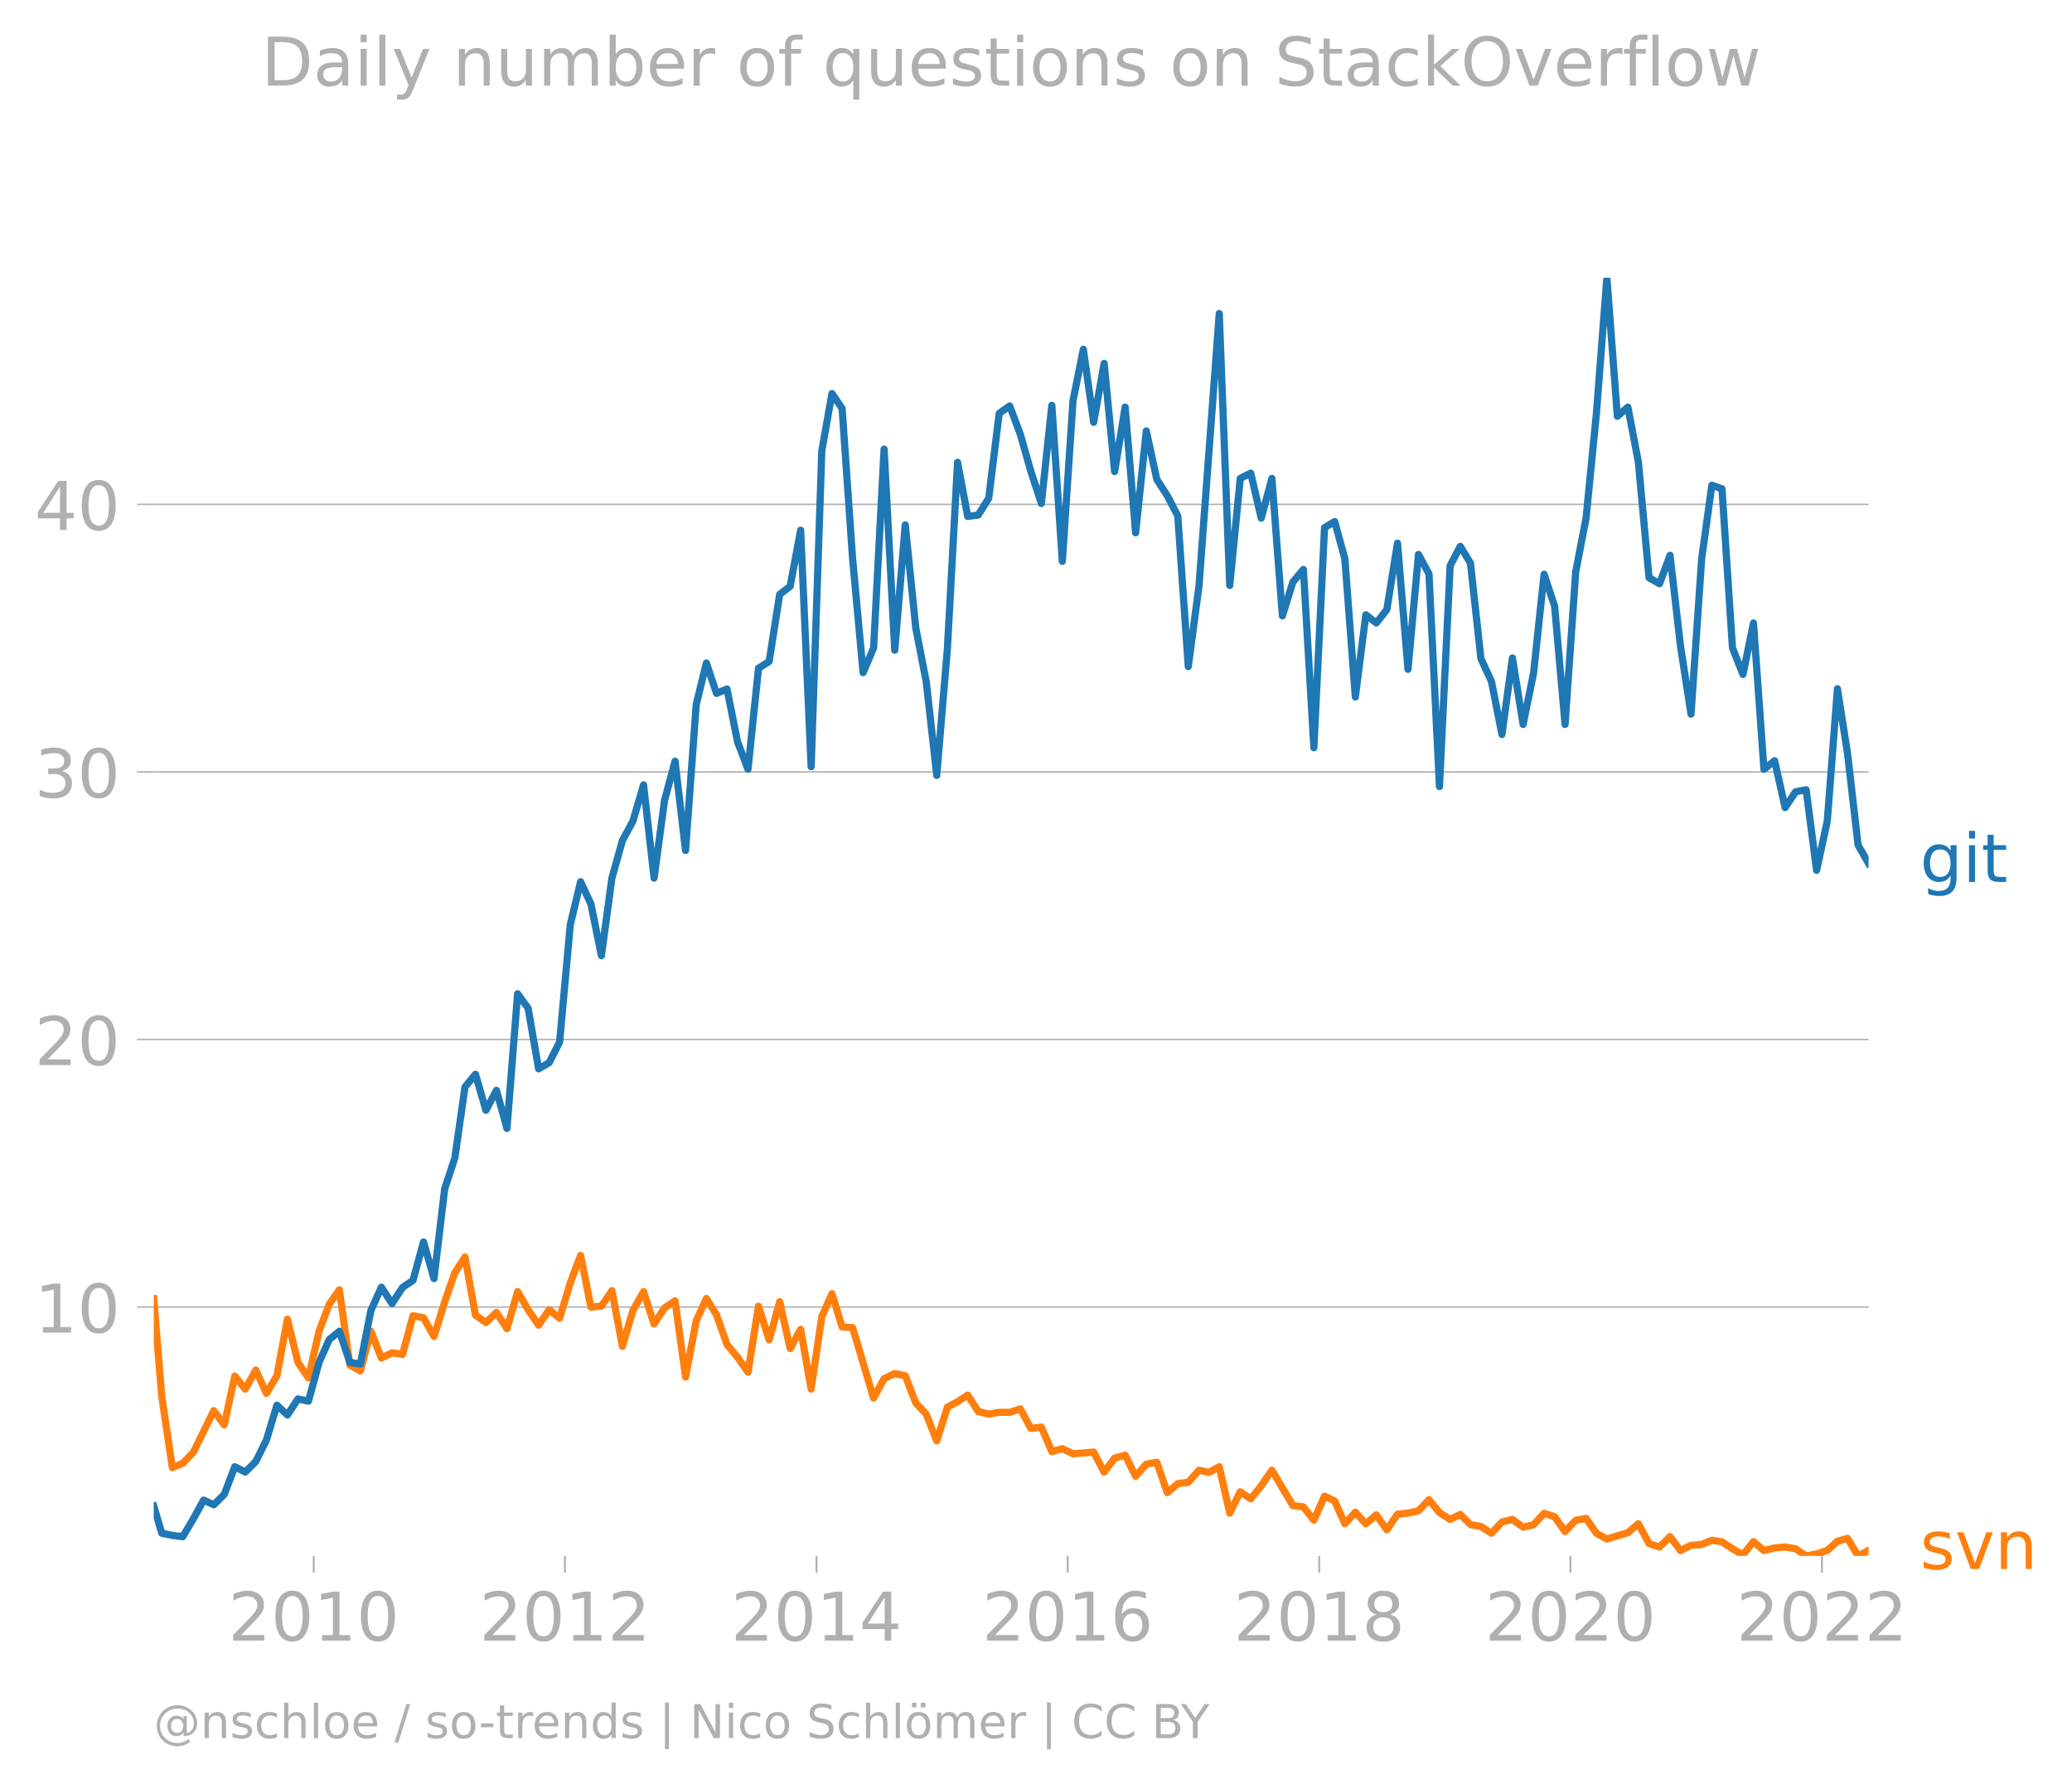
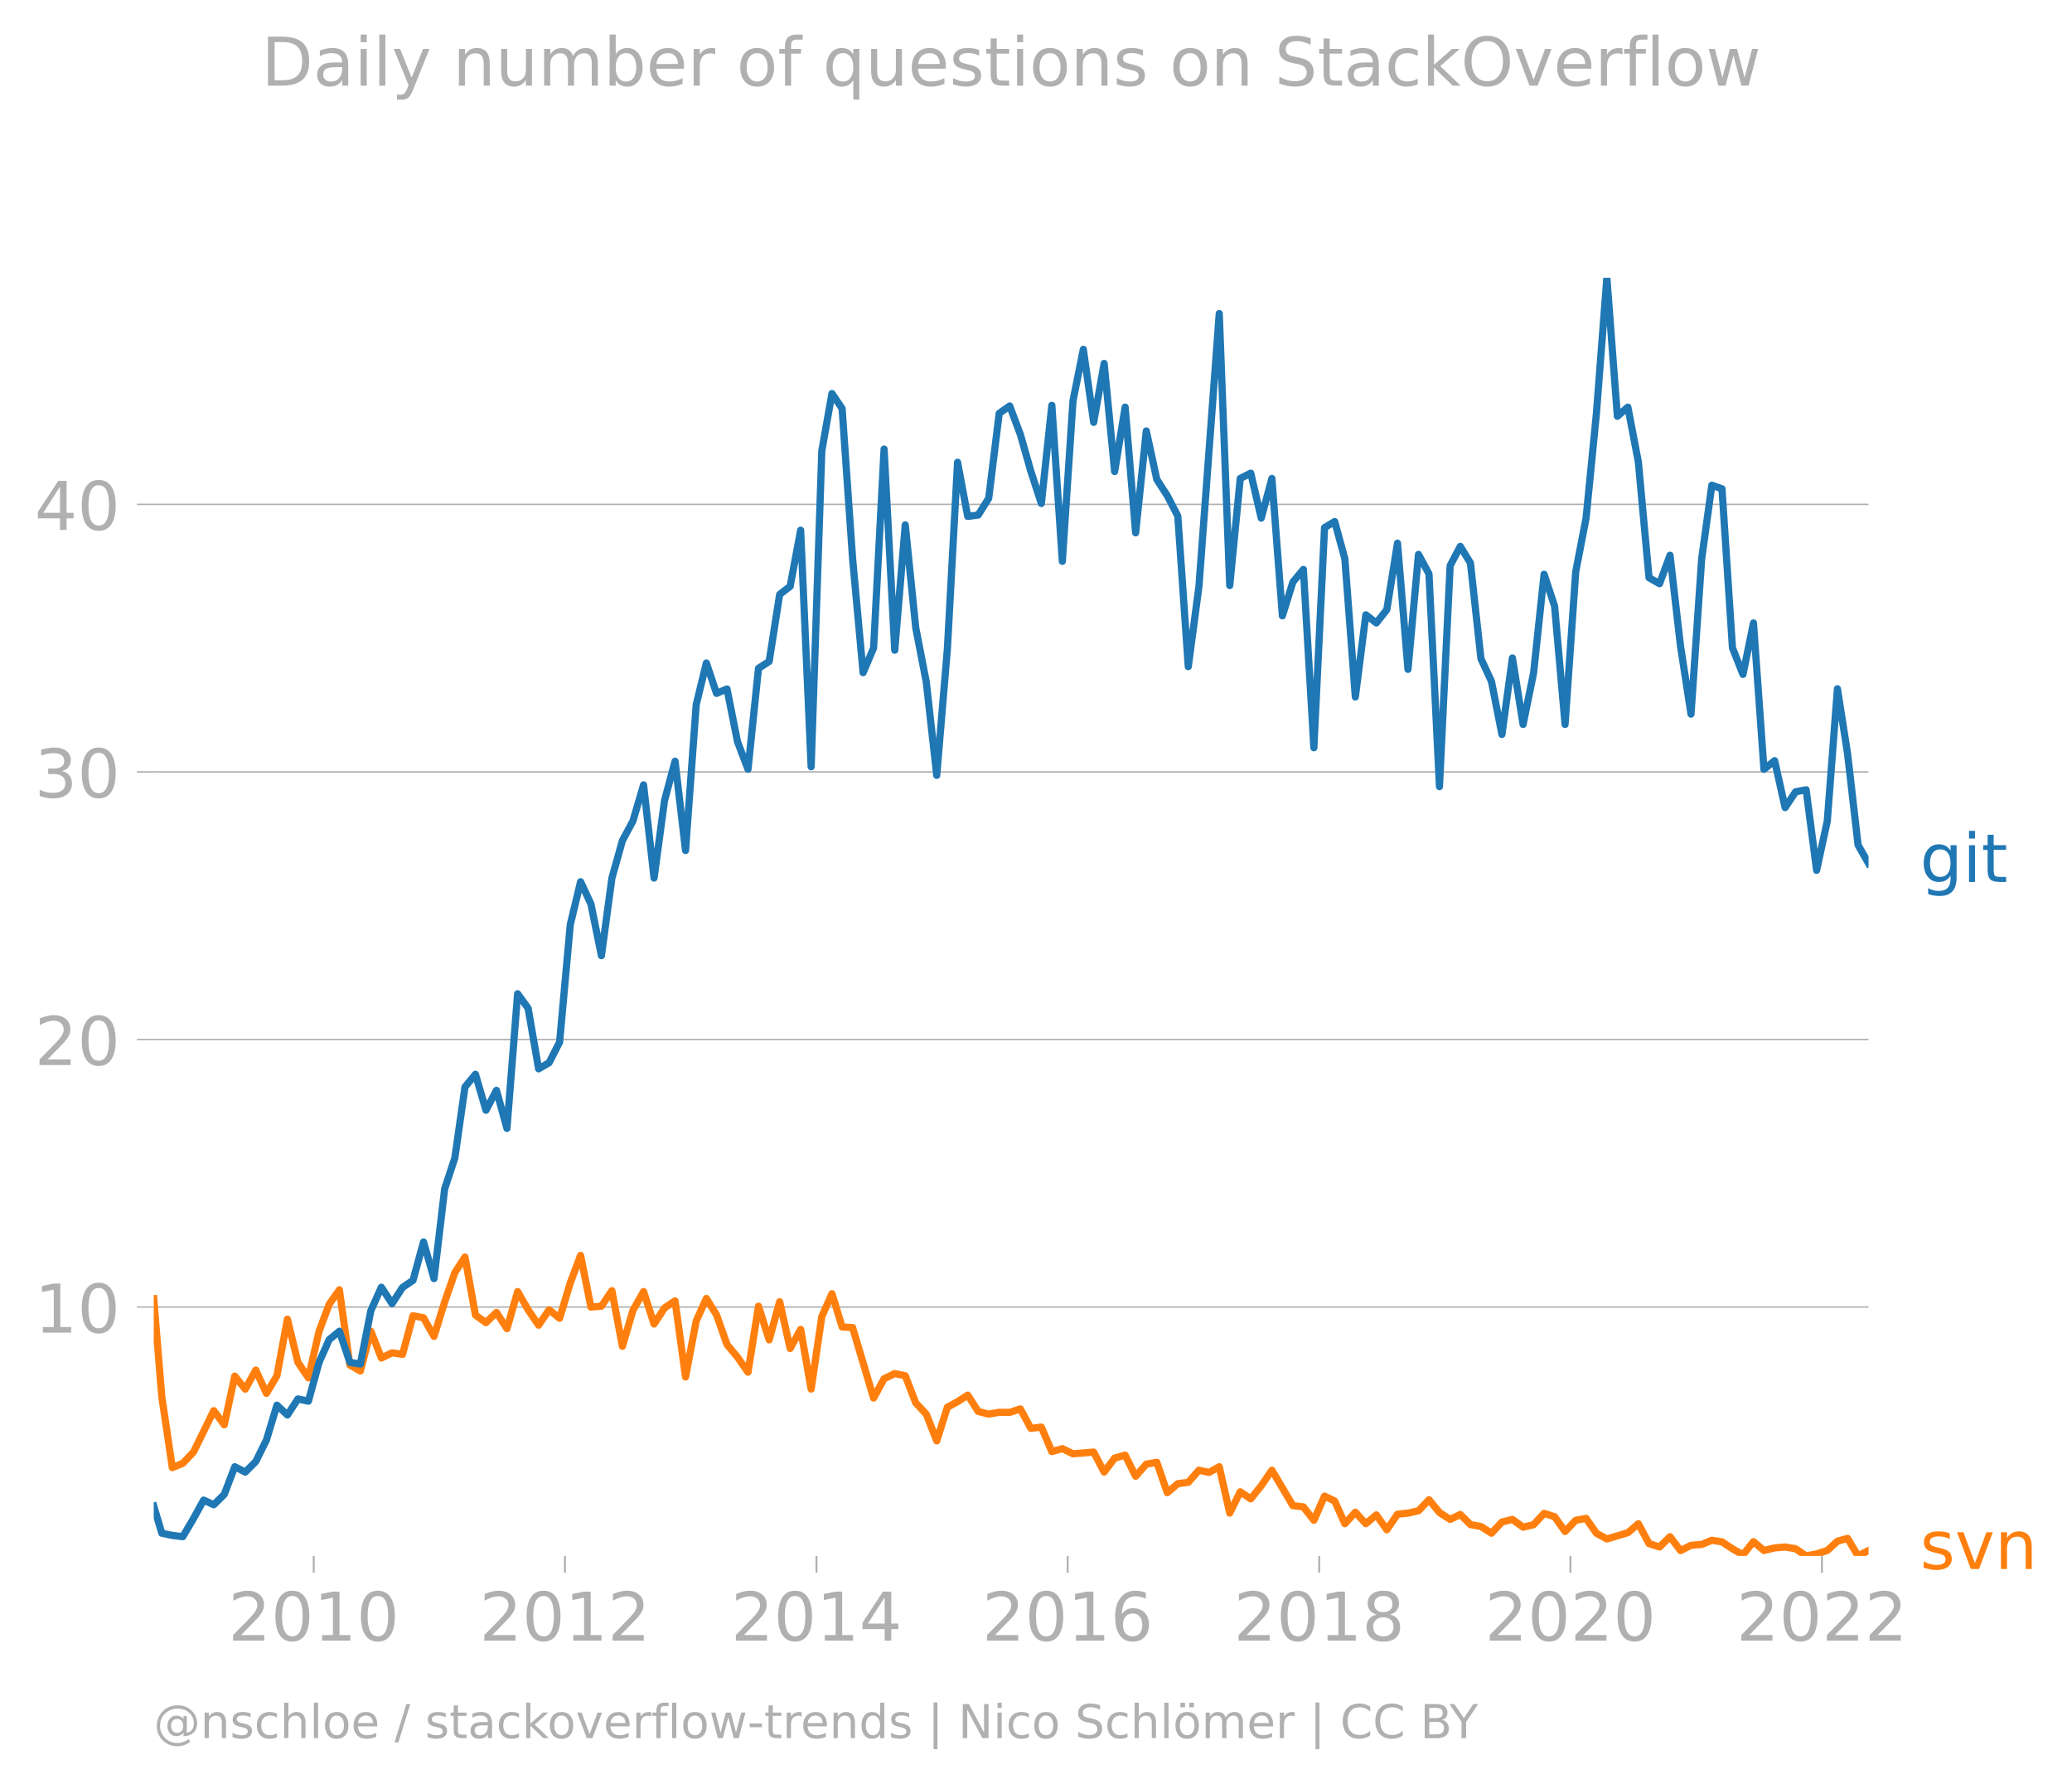
<svg xmlns="http://www.w3.org/2000/svg" xmlns:xlink="http://www.w3.org/1999/xlink" width="575.334" height="495.169" viewBox="0 0 431.5 371.377">
  <defs>
    <style>*{stroke-linejoin:round;stroke-linecap:butt}</style>
  </defs>
  <g id="figure_1">
    <path d="M0 371.377h431.5V0H0v371.377z" style="fill:none" id="patch_1" />
    <g id="axes_1">
      <path d="M32.015 323.95h357.12V57.838H32.015V323.95z" style="fill:none" id="patch_2" />
      <g id="matplotlib.axis_1">
        <g id="xtick_1">
          <g id="line2d_1">
            <defs>
-               <path id="m78816e5da1" d="M0 0v3.5" style="stroke:#b0b0b0;stroke-width:.4" />
-             </defs>
-             <use xlink:href="#m78816e5da1" x="65.337" y="323.95" style="fill:#b0b0b0;stroke:#b0b0b0;stroke-width:.4" />
+               <path id="m2848f52744" d="M0 0v3.5" style="stroke:#b0b0b0;stroke-width:.4" />
+             </defs>
+             <use xlink:href="#m2848f52744" x="65.337" y="323.95" style="fill:#b0b0b0;stroke:#b0b0b0;stroke-width:.4" />
          </g>
          <g style="fill:#b0b0b0" transform="matrix(.14 0 0 -.14 47.522 341.588)" id="text_1">
            <defs>
              <path id="DejaVuSans-32" d="M1228 531h2203V0H469v531q359 372 979 998 621 627 780 809 303 340 423 576 121 236 121 464 0 372-261 606-261 235-680 235-297 0-627-103-329-103-704-313v638q381 153 712 231 332 78 607 78 725 0 1156-363 431-362 431-968 0-288-108-546-107-257-392-607-78-91-497-524-418-433-1181-1211z" transform="scale(.01563)" />
              <path id="DejaVuSans-30" d="M2034 4250q-487 0-733-480-245-479-245-1442 0-959 245-1439 246-480 733-480 491 0 736 480 246 480 246 1439 0 963-246 1442-245 480-736 480zm0 500q785 0 1199-621 414-620 414-1801 0-1178-414-1799Q2819-91 2034-91q-784 0-1198 620-414 621-414 1799 0 1181 414 1801 414 621 1198 621z" transform="scale(.01563)" />
              <path id="DejaVuSans-31" d="M794 531h1031v3560L703 3866v575l1116 225h631V531h1031V0H794v531z" transform="scale(.01563)" />
            </defs>
            <use xlink:href="#DejaVuSans-32" />
            <use xlink:href="#DejaVuSans-30" x="63.623" />
            <use xlink:href="#DejaVuSans-31" x="127.246" />
            <use xlink:href="#DejaVuSans-30" x="190.869" />
          </g>
        </g>
        <g id="xtick_2">
-           <use xlink:href="#m78816e5da1" x="117.649" y="323.95" style="fill:#b0b0b0;stroke:#b0b0b0;stroke-width:.4" id="line2d_2" />
+           <use xlink:href="#m2848f52744" x="117.649" y="323.95" style="fill:#b0b0b0;stroke:#b0b0b0;stroke-width:.4" id="line2d_2" />
          <g style="fill:#b0b0b0" transform="matrix(.14 0 0 -.14 99.834 341.588)" id="text_2">
            <use xlink:href="#DejaVuSans-32" />
            <use xlink:href="#DejaVuSans-30" x="63.623" />
            <use xlink:href="#DejaVuSans-31" x="127.246" />
            <use xlink:href="#DejaVuSans-32" x="190.869" />
          </g>
        </g>
        <g id="xtick_3">
-           <use xlink:href="#m78816e5da1" x="170.033" y="323.95" style="fill:#b0b0b0;stroke:#b0b0b0;stroke-width:.4" id="line2d_3" />
+           <use xlink:href="#m2848f52744" x="170.033" y="323.95" style="fill:#b0b0b0;stroke:#b0b0b0;stroke-width:.4" id="line2d_3" />
          <g style="fill:#b0b0b0" transform="matrix(.14 0 0 -.14 152.218 341.588)" id="text_3">
            <defs>
              <path id="DejaVuSans-34" d="M2419 4116 825 1625h1594v2491zm-166 550h794V1625h666v-525h-666V0h-628v1100H313v609l1940 2957z" transform="scale(.01563)" />
            </defs>
            <use xlink:href="#DejaVuSans-32" />
            <use xlink:href="#DejaVuSans-30" x="63.623" />
            <use xlink:href="#DejaVuSans-31" x="127.246" />
            <use xlink:href="#DejaVuSans-34" x="190.869" />
          </g>
        </g>
        <g id="xtick_4">
-           <use xlink:href="#m78816e5da1" x="222.345" y="323.95" style="fill:#b0b0b0;stroke:#b0b0b0;stroke-width:.4" id="line2d_4" />
+           <use xlink:href="#m2848f52744" x="222.345" y="323.95" style="fill:#b0b0b0;stroke:#b0b0b0;stroke-width:.4" id="line2d_4" />
          <g style="fill:#b0b0b0" transform="matrix(.14 0 0 -.14 204.53 341.588)" id="text_4">
            <defs>
              <path id="DejaVuSans-36" d="M2113 2584q-425 0-674-291-248-290-248-796 0-503 248-796 249-292 674-292t673 292q248 293 248 796 0 506-248 796-248 291-673 291zm1253 1979v-575q-238 112-480 171-242 60-480 60-625 0-955-422-329-422-376-1275 184 272 462 417 279 145 613 145 703 0 1111-427 408-426 408-1160 0-719-425-1154Q2819-91 2113-91q-810 0-1238 620-428 621-428 1799 0 1106 525 1764t1409 658q238 0 480-47t505-140z" transform="scale(.01563)" />
            </defs>
            <use xlink:href="#DejaVuSans-32" />
            <use xlink:href="#DejaVuSans-30" x="63.623" />
            <use xlink:href="#DejaVuSans-31" x="127.246" />
            <use xlink:href="#DejaVuSans-36" x="190.869" />
          </g>
        </g>
        <g id="xtick_5">
-           <use xlink:href="#m78816e5da1" x="274.729" y="323.95" style="fill:#b0b0b0;stroke:#b0b0b0;stroke-width:.4" id="line2d_5" />
+           <use xlink:href="#m2848f52744" x="274.729" y="323.95" style="fill:#b0b0b0;stroke:#b0b0b0;stroke-width:.4" id="line2d_5" />
          <g style="fill:#b0b0b0" transform="matrix(.14 0 0 -.14 256.914 341.588)" id="text_5">
            <defs>
              <path id="DejaVuSans-38" d="M2034 2216q-450 0-708-241-257-241-257-662 0-422 257-663 258-241 708-241t709 242q260 243 260 662 0 421-258 662-257 241-711 241zm-631 268q-406 100-633 378-226 279-226 679 0 559 398 884 399 325 1092 325 697 0 1094-325t397-884q0-400-227-679-226-278-629-378 456-106 710-416 255-309 255-755 0-679-414-1042Q2806-91 2034-91q-771 0-1186 362-414 363-414 1042 0 446 256 755 257 310 713 416zm-231 997q0-362 226-565 227-203 636-203 407 0 636 203 230 203 230 565 0 363-230 566-229 203-636 203-409 0-636-203-226-203-226-566z" transform="scale(.01563)" />
            </defs>
            <use xlink:href="#DejaVuSans-32" />
            <use xlink:href="#DejaVuSans-30" x="63.623" />
            <use xlink:href="#DejaVuSans-31" x="127.246" />
            <use xlink:href="#DejaVuSans-38" x="190.869" />
          </g>
        </g>
        <g id="xtick_6">
-           <use xlink:href="#m78816e5da1" x="327.041" y="323.95" style="fill:#b0b0b0;stroke:#b0b0b0;stroke-width:.4" id="line2d_6" />
+           <use xlink:href="#m2848f52744" x="327.041" y="323.95" style="fill:#b0b0b0;stroke:#b0b0b0;stroke-width:.4" id="line2d_6" />
          <g style="fill:#b0b0b0" transform="matrix(.14 0 0 -.14 309.226 341.588)" id="text_6">
            <use xlink:href="#DejaVuSans-32" />
            <use xlink:href="#DejaVuSans-30" x="63.623" />
            <use xlink:href="#DejaVuSans-32" x="127.246" />
            <use xlink:href="#DejaVuSans-30" x="190.869" />
          </g>
        </g>
        <g id="xtick_7">
-           <use xlink:href="#m78816e5da1" x="379.425" y="323.95" style="fill:#b0b0b0;stroke:#b0b0b0;stroke-width:.4" id="line2d_7" />
+           <use xlink:href="#m2848f52744" x="379.425" y="323.95" style="fill:#b0b0b0;stroke:#b0b0b0;stroke-width:.4" id="line2d_7" />
          <g style="fill:#b0b0b0" transform="matrix(.14 0 0 -.14 361.61 341.588)" id="text_7">
            <use xlink:href="#DejaVuSans-32" />
            <use xlink:href="#DejaVuSans-30" x="63.623" />
            <use xlink:href="#DejaVuSans-32" x="127.246" />
            <use xlink:href="#DejaVuSans-32" x="190.869" />
          </g>
        </g>
      </g>
      <g id="matplotlib.axis_2">
        <g id="ytick_1">
-           <path d="M32.015 272.139h357.12" clip-path="url(#pf0b61d6780)" style="fill:none;stroke:#b0b0b0;stroke-width:.3;stroke-linecap:square" id="line2d_8" />
+           <path d="M32.015 272.139h357.12" clip-path="url(#pe08a2fdf69)" style="fill:none;stroke:#b0b0b0;stroke-width:.3;stroke-linecap:square" id="line2d_8" />
          <g id="line2d_9">
            <defs>
-               <path id="meabd4e5f36" d="M0 0h-3.5" style="stroke:#b0b0b0;stroke-width:.3" />
-             </defs>
-             <use xlink:href="#meabd4e5f36" x="32.015" y="272.139" style="fill:#b0b0b0;stroke:#b0b0b0;stroke-width:.3" />
+               <path id="m4ba62259a7" d="M0 0h-3.5" style="stroke:#b0b0b0;stroke-width:.3" />
+             </defs>
+             <use xlink:href="#m4ba62259a7" x="32.015" y="272.139" style="fill:#b0b0b0;stroke:#b0b0b0;stroke-width:.3" />
          </g>
          <g style="fill:#b0b0b0" transform="matrix(.14 0 0 -.14 7.2 277.458)" id="text_8">
            <use xlink:href="#DejaVuSans-31" />
            <use xlink:href="#DejaVuSans-30" x="63.623" />
          </g>
        </g>
        <g id="ytick_2">
-           <path d="M32.015 216.428h357.12" clip-path="url(#pf0b61d6780)" style="fill:none;stroke:#b0b0b0;stroke-width:.3;stroke-linecap:square" id="line2d_10" />
-           <use xlink:href="#meabd4e5f36" x="32.015" y="216.428" style="fill:#b0b0b0;stroke:#b0b0b0;stroke-width:.3" id="line2d_11" />
+           <path d="M32.015 216.428h357.12" clip-path="url(#pe08a2fdf69)" style="fill:none;stroke:#b0b0b0;stroke-width:.3;stroke-linecap:square" id="line2d_10" />
+           <use xlink:href="#m4ba62259a7" x="32.015" y="216.428" style="fill:#b0b0b0;stroke:#b0b0b0;stroke-width:.3" id="line2d_11" />
          <g style="fill:#b0b0b0" transform="matrix(.14 0 0 -.14 7.2 221.747)" id="text_9">
            <use xlink:href="#DejaVuSans-32" />
            <use xlink:href="#DejaVuSans-30" x="63.623" />
          </g>
        </g>
        <g id="ytick_3">
-           <path d="M32.015 160.717h357.12" clip-path="url(#pf0b61d6780)" style="fill:none;stroke:#b0b0b0;stroke-width:.3;stroke-linecap:square" id="line2d_12" />
-           <use xlink:href="#meabd4e5f36" x="32.015" y="160.717" style="fill:#b0b0b0;stroke:#b0b0b0;stroke-width:.3" id="line2d_13" />
+           <path d="M32.015 160.717h357.12" clip-path="url(#pe08a2fdf69)" style="fill:none;stroke:#b0b0b0;stroke-width:.3;stroke-linecap:square" id="line2d_12" />
+           <use xlink:href="#m4ba62259a7" x="32.015" y="160.717" style="fill:#b0b0b0;stroke:#b0b0b0;stroke-width:.3" id="line2d_13" />
          <g style="fill:#b0b0b0" transform="matrix(.14 0 0 -.14 7.2 166.036)" id="text_10">
            <defs>
              <path id="DejaVuSans-33" d="M2597 2516q453-97 707-404 255-306 255-756 0-690-475-1069Q2609-91 1734-91q-293 0-604 58T488 141v609q262-153 574-231 313-78 654-78 593 0 904 234t311 681q0 413-289 645-289 233-804 233h-544v519h569q465 0 712 186t247 536q0 359-255 551-254 193-729 193-260 0-557-57-297-56-653-174v562q360 100 674 150t592 50q719 0 1137-327 419-326 419-882 0-388-222-655t-631-370z" transform="scale(.01563)" />
            </defs>
            <use xlink:href="#DejaVuSans-33" />
            <use xlink:href="#DejaVuSans-30" x="63.623" />
          </g>
        </g>
        <g id="ytick_4">
-           <path d="M32.015 105.006h357.12" clip-path="url(#pf0b61d6780)" style="fill:none;stroke:#b0b0b0;stroke-width:.3;stroke-linecap:square" id="line2d_14" />
-           <use xlink:href="#meabd4e5f36" x="32.015" y="105.006" style="fill:#b0b0b0;stroke:#b0b0b0;stroke-width:.3" id="line2d_15" />
+           <path d="M32.015 105.006h357.12" clip-path="url(#pe08a2fdf69)" style="fill:none;stroke:#b0b0b0;stroke-width:.3;stroke-linecap:square" id="line2d_14" />
+           <use xlink:href="#m4ba62259a7" x="32.015" y="105.006" style="fill:#b0b0b0;stroke:#b0b0b0;stroke-width:.3" id="line2d_15" />
          <g style="fill:#b0b0b0" transform="matrix(.14 0 0 -.14 7.2 110.325)" id="text_11">
            <use xlink:href="#DejaVuSans-34" />
            <use xlink:href="#DejaVuSans-30" x="63.623" />
          </g>
        </g>
      </g>
-       <path d="m32.015 270.398 1.684 20.43 2.186 14.737 2.185-.898 2.222-2.337 4.228-8.626 2.185 2.948 2.186-10.136 2.186 2.707 2.185-3.965 2.222 4.852 2.185-3.672 2.186-11.783 2.186 8.997 2.185 3.223 2.222-9.704 2.114-5.63 2.114-2.996 2.185 15.664 2.186 1.228 2.186-8.284 2.185 5.589 2.222-1.078 2.186.317 2.185-8.045 2.186.431 2.185 3.882 2.222-7.189 2.114-6.084 2.114-3.26 2.186 12.094 2.185 1.564 2.186-2.121 2.185 3.379 2.222-7.728 2.186 3.792 2.185 3.217 2.186-3.217 2.186 1.779 2.221-7.368 2.15-5.726 2.15 10.758 2.185-.186 2.186-3.229 2.186 11.586 2.185-7.452 2.222-3.954 2.185 6.763 2.186-3.349 2.186-1.48 2.185 15.857 2.222-11.68 2.114-4.667 2.114 3.408 2.185 6.182 2.186 2.624 2.186 3.133 2.185-13.736 2.222 7.009 2.185-7.943 2.186 9.74 2.186-3.984 2.185 12.43 2.222-15.095 2.114-4.763 2.114 6.92 2.185.137 4.372 14.67 2.185-4.025 2.222-1.078 2.185.46 2.186 5.65 2.186 2.336 2.185 5.571 2.222-7.009 2.114-1.148 2.114-1.368 2.186 3.397 2.185.557 2.186-.371 2.185.012 2.222-.72 2.186 4.05 2.185-.275 2.186 5.104 2.185-.611 2.222 1.078 4.3-.36 2.185 4.164 2.186-2.906 2.186-.623 2.185 4.397 2.222-2.516 2.185-.395 2.186 6.326 2.186-1.87 2.185-.287 2.222-2.516 2.114.456 2.114-1.174 2.185 9.65 2.186-4.439 2.186 1.468 2.185-2.726 2.222-3.235 4.371 7.369 2.186.263 2.185 2.792 2.222-5.032 2.114 1.033 2.114 4.718 2.185-2.397 2.186 2.397 2.186-1.84 2.185 3.098 2.222-3.235 2.185-.234 2.186-.485 2.186-2.3 2.185 2.66 2.222 1.437 2.114-1.033 2.114 2.111 2.185.396 2.186 1.401 2.186-2.33 2.185-.545 2.222 1.617 2.186-.515 2.185-2.36 2.186.689 2.185 3.085 2.222-2.336 2.15-.397 2.15 3.092 2.185 1.198 4.371-1.3 2.186-1.874 2.222 4.133 2.185.713 2.186-2.15 2.186 2.893 2.185-1.097 2.222-.18 2.114-.872 2.114.334 2.185 1.443 2.186 1.252 2.186-2.737 2.185 1.839 2.222-.54 2.185-.185 2.186.365 2.186 1.492 2.185-.414 2.222-.718 2.114-1.932 2.114-.584 2.185 3.648 2.186-1.132h0" clip-path="url(#pf0b61d6780)" style="fill:none;stroke:#ff7f0e;stroke-width:1.5;stroke-linecap:square" id="line2d_16" />
-       <path d="m32.015 313.574 1.684 5.65 2.186.455 2.185.263 2.222-3.774 2.114-3.838 2.114.963 2.185-2.157 2.186-5.75 2.186 1.108 2.185-2.187 2.222-4.493 2.185-7.248 2.186 2.037 2.186-3.337 2.185.461 2.222-8.087 2.114-4.736 2.114-1.733 2.185 6.481 2.186.348 2.186-11.118 2.185-4.877 2.222 3.415 2.186-3.367 2.185-1.485 2.186-7.986 2.185 7.626 2.222-18.69 2.114-6.418 2.114-14.788 2.186-2.642 2.185 7.494 2.186-4.151 2.185 7.925 2.222-28.035 2.186 3.025 2.185 12.61 2.186-1.282 2.186-4.289 2.221-24.44 2.15-8.95 2.15 4.636 2.185 10.759 2.186-16.15 2.186-7.806 2.185-4.055 2.222-7.548 2.185 19.403 2.186-16.168 2.186-8.16 2.185 18.583 2.222-30.371 2.114-8.665 2.114 6.328 2.185-.916 2.186 10.98 2.186 5.733 2.185-21.008 2.222-1.438 2.185-13.952 2.186-1.683 2.186-11.687 2.185 49.247 2.222-65.775 2.114-11.938 2.114 3.132 2.185 31.276 2.186 23.716 2.186-5.146 2.185-41.4 2.222 41.874 2.185-26.1 2.186 21.427 2.186 11.256 2.185 19.475 2.222-26.418 2.114-38.766 2.114 11.27 2.186-.287 2.185-3.487 2.186-17.683 2.185-1.546 2.222 5.93 2.186 7.686 2.185 6.692 2.186-20.434 2.185 32.474 2.222-33.426 2.15-10.709 2.15 15.202 2.185-12.269 2.186 22.512 2.186-13.412 2.185 26.172 2.222-21.206 2.185 10.076 2.186 3.402 2.186 4.211 2.185 31.372 2.222-16.713 4.228-56.79 2.185 56.616 2.186-22.29 2.186-1.108 2.185 9.375 2.222-8.267 2.185 28.604 2.186-7.039 2.186-2.617 2.185 37.122 2.222-45.826 2.114-1.271 2.114 7.74 2.185 28.79 2.186-17.109 2.186 1.696 2.185-2.774 2.222-13.838 2.185 26.268 2.186-23.931 2.186 4.061 2.185 44.281 2.222-46.006 2.114-4.005 2.114 3.466 2.185 19.906 2.186 4.714 2.186 11.07 2.185-15.922 2.222 13.838 2.186-10.729 2.185-20.541 2.186 6.613 2.185 24.657 2.222-31.81 2.15-11.135 2.15-21.751 2.185-28.3 2.186 28.839 2.185-1.911 2.186 11.435 2.222 24.082 2.185 1.252 2.186-5.925 2.186 18.924 2.185 14.143 2.222-32.348 2.114-15.301 2.114.744 2.185 33.133 2.186 5.506 2.186-10.705 2.185 30.473 2.222-1.797 2.185 9.764 2.186-3.294 2.186-.42 2.185 16.773 2.222-10.243 2.114-27.554 2.114 13.536 2.185 19.002 2.186 3.822h0" clip-path="url(#pf0b61d6780)" style="fill:none;stroke:#1f77b4;stroke-width:1.5;stroke-linecap:square" id="line2d_17" />
+       <path d="m32.015 270.398 1.684 20.43 2.186 14.737 2.185-.898 2.222-2.337 4.228-8.626 2.185 2.948 2.186-10.136 2.186 2.707 2.185-3.965 2.222 4.852 2.185-3.672 2.186-11.783 2.186 8.997 2.185 3.223 2.222-9.704 2.114-5.63 2.114-2.996 2.185 15.664 2.186 1.228 2.186-8.284 2.185 5.589 2.222-1.078 2.186.317 2.185-8.045 2.186.431 2.185 3.882 2.222-7.189 2.114-6.084 2.114-3.26 2.186 12.094 2.185 1.564 2.186-2.121 2.185 3.379 2.222-7.728 2.186 3.792 2.185 3.217 2.186-3.217 2.186 1.779 2.221-7.368 2.15-5.726 2.15 10.758 2.185-.186 2.186-3.229 2.186 11.586 2.185-7.452 2.222-3.954 2.185 6.763 2.186-3.349 2.186-1.48 2.185 15.857 2.222-11.68 2.114-4.667 2.114 3.408 2.185 6.182 2.186 2.624 2.186 3.133 2.185-13.736 2.222 7.009 2.185-7.943 2.186 9.74 2.186-3.984 2.185 12.43 2.222-15.095 2.114-4.763 2.114 6.92 2.185.137 4.372 14.67 2.185-4.025 2.222-1.078 2.185.46 2.186 5.65 2.186 2.336 2.185 5.571 2.222-7.009 2.114-1.148 2.114-1.368 2.186 3.397 2.185.557 2.186-.371 2.185.012 2.222-.72 2.186 4.05 2.185-.275 2.186 5.104 2.185-.611 2.222 1.078 4.3-.36 2.185 4.164 2.186-2.906 2.186-.623 2.185 4.397 2.222-2.516 2.185-.395 2.186 6.326 2.186-1.87 2.185-.287 2.222-2.516 2.114.456 2.114-1.174 2.185 9.65 2.186-4.439 2.186 1.468 2.185-2.726 2.222-3.235 4.371 7.369 2.186.263 2.185 2.792 2.222-5.032 2.114 1.033 2.114 4.718 2.185-2.397 2.186 2.397 2.186-1.84 2.185 3.098 2.222-3.235 2.185-.234 2.186-.485 2.186-2.3 2.185 2.66 2.222 1.437 2.114-1.033 2.114 2.111 2.185.396 2.186 1.401 2.186-2.33 2.185-.545 2.222 1.617 2.186-.515 2.185-2.36 2.186.689 2.185 3.085 2.222-2.336 2.15-.397 2.15 3.092 2.185 1.198 4.371-1.3 2.186-1.874 2.222 4.133 2.185.713 2.186-2.15 2.186 2.893 2.185-1.097 2.222-.18 2.114-.872 2.114.334 2.185 1.443 2.186 1.252 2.186-2.737 2.185 1.839 2.222-.54 2.185-.185 2.186.365 2.186 1.492 2.185-.414 2.222-.718 2.114-1.932 2.114-.584 2.185 3.648 2.186-1.132h0" clip-path="url(#pe08a2fdf69)" style="fill:none;stroke:#ff7f0e;stroke-width:1.5;stroke-linecap:square" id="line2d_16" />
+       <path d="m32.015 313.574 1.684 5.65 2.186.455 2.185.263 2.222-3.774 2.114-3.838 2.114.963 2.185-2.157 2.186-5.75 2.186 1.108 2.185-2.187 2.222-4.493 2.185-7.248 2.186 2.037 2.186-3.337 2.185.461 2.222-8.087 2.114-4.736 2.114-1.733 2.185 6.481 2.186.348 2.186-11.118 2.185-4.877 2.222 3.415 2.186-3.367 2.185-1.485 2.186-7.986 2.185 7.626 2.222-18.69 2.114-6.418 2.114-14.788 2.186-2.642 2.185 7.494 2.186-4.151 2.185 7.925 2.222-28.035 2.186 3.025 2.185 12.61 2.186-1.282 2.186-4.289 2.221-24.44 2.15-8.95 2.15 4.636 2.185 10.759 2.186-16.15 2.186-7.806 2.185-4.055 2.222-7.548 2.185 19.403 2.186-16.168 2.186-8.16 2.185 18.583 2.222-30.371 2.114-8.665 2.114 6.328 2.185-.916 2.186 10.98 2.186 5.733 2.185-21.008 2.222-1.438 2.185-13.952 2.186-1.683 2.186-11.687 2.185 49.247 2.222-65.775 2.114-11.938 2.114 3.132 2.185 31.276 2.186 23.716 2.186-5.146 2.185-41.4 2.222 41.874 2.185-26.1 2.186 21.427 2.186 11.256 2.185 19.475 2.222-26.418 2.114-38.766 2.114 11.27 2.186-.287 2.185-3.487 2.186-17.683 2.185-1.546 2.222 5.93 2.186 7.686 2.185 6.692 2.186-20.434 2.185 32.474 2.222-33.426 2.15-10.709 2.15 15.202 2.185-12.269 2.186 22.512 2.186-13.412 2.185 26.172 2.222-21.206 2.185 10.076 2.186 3.402 2.186 4.211 2.185 31.372 2.222-16.713 4.228-56.79 2.185 56.616 2.186-22.29 2.186-1.108 2.185 9.375 2.222-8.267 2.185 28.604 2.186-7.039 2.186-2.617 2.185 37.122 2.222-45.826 2.114-1.271 2.114 7.74 2.185 28.79 2.186-17.109 2.186 1.696 2.185-2.774 2.222-13.838 2.185 26.268 2.186-23.931 2.186 4.061 2.185 44.281 2.222-46.006 2.114-4.005 2.114 3.466 2.185 19.906 2.186 4.714 2.186 11.07 2.185-15.922 2.222 13.838 2.186-10.729 2.185-20.541 2.186 6.613 2.185 24.657 2.222-31.81 2.15-11.135 2.15-21.751 2.185-28.3 2.186 28.839 2.185-1.911 2.186 11.435 2.222 24.082 2.185 1.252 2.186-5.925 2.186 18.924 2.185 14.143 2.222-32.348 2.114-15.301 2.114.744 2.185 33.133 2.186 5.506 2.186-10.705 2.185 30.473 2.222-1.797 2.185 9.764 2.186-3.294 2.186-.42 2.185 16.773 2.222-10.243 2.114-27.554 2.114 13.536 2.185 19.002 2.186 3.822h0" clip-path="url(#pe08a2fdf69)" style="fill:none;stroke:#1f77b4;stroke-width:1.5;stroke-linecap:square" id="line2d_17" />
      <g style="fill:#1f77b4" transform="matrix(.14 0 0 -.14 399.849 183.63)" id="text_12">
        <defs>
          <path id="DejaVuSans-67" d="M2906 1791q0 625-258 968-257 344-723 344-462 0-720-344-258-343-258-968 0-622 258-966t720-344q466 0 723 344 258 344 258 966zm575-1357q0-893-397-1329-396-436-1215-436-303 0-572 45t-522 139v559q253-137 500-202 247-66 503-66 566 0 847 295t281 892v285q-178-310-456-463T1784 0Q1141 0 747 490 353 981 353 1791q0 812 394 1302 394 491 1037 491 388 0 666-153t456-462v531h575V434z" transform="scale(.01563)" />
          <path id="DejaVuSans-69" d="M603 3500h575V0H603v3500zm0 1363h575v-729H603v729z" transform="scale(.01563)" />
          <path id="DejaVuSans-74" d="M1172 4494v-994h1184v-447H1172V1153q0-428 117-550t477-122h590V0h-590q-666 0-919 248-253 249-253 905v1900H172v447h422v994h578z" transform="scale(.01563)" />
        </defs>
        <use xlink:href="#DejaVuSans-67" />
        <use xlink:href="#DejaVuSans-69" x="63.477" />
        <use xlink:href="#DejaVuSans-74" x="91.26" />
      </g>
      <g style="fill:#ff7f0e" transform="matrix(.14 0 0 -.14 399.849 326.68)" id="text_13">
        <defs>
          <path id="DejaVuSans-73" d="M2834 3397v-544q-243 125-506 187-262 63-544 63-428 0-642-131t-214-394q0-200 153-314t616-217l197-44q612-131 870-370t258-667q0-488-386-773Q2250-91 1575-91q-281 0-586 55T347 128v594q319-166 628-249 309-82 613-82 406 0 624 139 219 139 219 392 0 234-158 359-157 125-692 241l-200 47q-534 112-772 345-237 233-237 639 0 494 350 762 350 269 994 269 318 0 599-47 282-46 519-140z" transform="scale(.01563)" />
          <path id="DejaVuSans-76" d="M191 3500h609L1894 563l1094 2937h609L2284 0h-781L191 3500z" transform="scale(.01563)" />
          <path id="DejaVuSans-6e" d="M3513 2113V0h-575v2094q0 497-194 743-194 247-581 247-466 0-735-297-269-296-269-809V0H581v3500h578v-544q207 316 486 472 280 156 646 156 603 0 912-373 310-373 310-1098z" transform="scale(.01563)" />
        </defs>
        <use xlink:href="#DejaVuSans-73" />
        <use xlink:href="#DejaVuSans-76" x="52.1" />
        <use xlink:href="#DejaVuSans-6e" x="111.279" />
      </g>
      <g style="fill:#b0b0b0" transform="matrix(.09716 0 0 -.09716 32.015 361.886)" id="text_14">
        <defs>
          <path id="DejaVuSans-40" d="M2381 1678q0-447 222-702 222-254 610-254 384 0 604 256 221 256 221 700 0 438-225 695-225 258-607 258-378 0-602-256-223-256-223-697zm1703-934q-187-241-429-355t-564-114q-538 0-874 389t-336 1014q0 625 337 1015 338 391 873 391 322 0 565-117 244-117 428-354v409h447V722q457 69 714 417 258 349 258 902 0 334-99 628-98 294-298 544-325 409-792 626t-1017 217q-384 0-738-102-353-101-653-301-490-319-767-836-276-517-276-1120 0-497 179-932 180-434 521-765 328-325 759-495 431-171 922-171 403 0 792 136t714 389l281-347q-390-303-851-464t-936-161q-578 0-1091 205-512 205-912 595Q841 78 631 592q-209 514-209 1105 0 569 212 1084 213 516 607 907 403 396 931 607t1119 211q662 0 1229-272 568-271 952-771 234-307 357-666 124-359 124-744 0-822-497-1297T4084 263v481z" transform="scale(.01563)" />
          <path id="DejaVuSans-63" d="M3122 3366v-538q-244 135-489 202t-495 67q-560 0-870-355-309-354-309-995t309-996q310-354 870-354 250 0 495 67t489 202V134Q2881 22 2623-34q-257-57-548-57-791 0-1257 497-465 497-465 1341 0 856 470 1346 471 491 1290 491 265 0 518-55 253-54 491-163z" transform="scale(.01563)" />
          <path id="DejaVuSans-68" d="M3513 2113V0h-575v2094q0 497-194 743-194 247-581 247-466 0-735-297-269-296-269-809V0H581v4863h578V2956q207 316 486 472 280 156 646 156 603 0 912-373 310-373 310-1098z" transform="scale(.01563)" />
          <path id="DejaVuSans-6c" d="M603 4863h575V0H603v4863z" transform="scale(.01563)" />
          <path id="DejaVuSans-6f" d="M1959 3097q-462 0-731-361t-269-989q0-628 267-989 268-361 733-361 460 0 728 362 269 363 269 988 0 622-269 986-268 364-728 364zm0 487q750 0 1178-488 429-487 429-1349 0-859-429-1349Q2709-91 1959-91q-753 0-1180 489-426 490-426 1349 0 862 426 1349 427 488 1180 488z" transform="scale(.01563)" />
          <path id="DejaVuSans-65" d="M3597 1894v-281H953q38-594 358-905t892-311q331 0 642 81t618 244V178Q3153 47 2828-22t-659-69q-838 0-1327 487-489 488-489 1320 0 859 464 1363 464 505 1252 505 706 0 1117-455 411-454 411-1235zm-575 169q-6 471-264 752-258 282-683 282-481 0-770-272t-333-766l2050 4z" transform="scale(.01563)" />
          <path id="DejaVuSans-2f" d="M1625 4666h531L531-594H0l1625 5260z" transform="scale(.01563)" />
+           <path id="DejaVuSans-61" d="M2194 1759q-697 0-966-159t-269-544q0-306 202-486 202-179 548-179 479 0 768 339t289 901v128h-572zm1147 238V0h-575v531q-197-318-491-470T1556-91q-537 0-855 302-317 302-317 808 0 590 395 890 396 300 1180 300h807v57q0 397-261 614t-733 217q-300 0-585-72-284-72-546-216v532q315 122 612 182 297 61 578 61 760 0 1135-394 375-393 375-1193z" transform="scale(.01563)" />
+           <path id="DejaVuSans-6b" d="M581 4863h578V1991l1716 1509h734L1753 1863 3688 0h-750L1159 1709V0H581v4863z" transform="scale(.01563)" />
+           <path id="DejaVuSans-72" d="M2631 2963q-97 56-211 82-114 27-251 27-488 0-749-317t-261-911V0H581v3500h578v-544q182 319 472 473 291 155 707 155 59 0 131-8 72-7 159-23l3-590z" transform="scale(.01563)" />
+           <path id="DejaVuSans-66" d="M2375 4863v-479h-550q-309 0-430-125-120-125-120-450v-309h947v-447h-947V0H697v3053H147v447h550v244q0 584 272 851 272 268 862 268h544z" transform="scale(.01563)" />
+           <path id="DejaVuSans-77" d="M269 3500h575l719-2731 715 2731h678l719-2731 716 2731h575L4050 0h-678l-753 2869L1863 0h-679L269 3500z" transform="scale(.01563)" />
          <path id="DejaVuSans-2d" d="M313 2009h1684v-512H313v512z" transform="scale(.01563)" />
-           <path id="DejaVuSans-72" d="M2631 2963q-97 56-211 82-114 27-251 27-488 0-749-317t-261-911V0H581v3500h578v-544q182 319 472 473 291 155 707 155 59 0 131-8 72-7 159-23l3-590z" transform="scale(.01563)" />
          <path id="DejaVuSans-64" d="M2906 2969v1894h575V0h-575v525q-181-312-458-464-276-152-664-152-634 0-1033 506-398 507-398 1332t398 1331q399 506 1033 506 388 0 664-152 277-151 458-463zM947 1747q0-634 261-995t717-361q456 0 718 361 263 361 263 995t-263 995q-262 361-718 361t-717-361q-261-361-261-995z" transform="scale(.01563)" />
          <path id="DejaVuSans-7c" d="M1344 4891v-6400H813v6400h531z" transform="scale(.01563)" />
          <path id="DejaVuSans-4e" d="M628 4666h850L3547 763v3903h612V0h-850L1241 3903V0H628v4666z" transform="scale(.01563)" />
          <path id="DejaVuSans-53" d="M3425 4513v-616q-359 172-678 256-319 85-616 85-515 0-795-200t-280-569q0-310 186-468 186-157 705-254l381-78q706-135 1042-474t336-907q0-679-455-1029Q2797-91 1919-91q-331 0-705 75-373 75-773 222v650q384-215 753-325 369-109 725-109 540 0 834 212 294 213 294 607 0 343-211 537t-692 291l-385 75q-706 140-1022 440-315 300-315 835 0 619 436 975t1201 356q329 0 669-60 341-59 697-177z" transform="scale(.01563)" />
          <path id="DejaVuSans-f6" d="M1959 3097q-462 0-731-361t-269-989q0-628 267-989 268-361 733-361 460 0 728 362 269 363 269 988 0 622-269 986-268 364-728 364zm0 487q750 0 1178-488 429-487 429-1349 0-859-429-1349Q2709-91 1959-91q-753 0-1180 489-426 490-426 1349 0 862 426 1349 427 488 1180 488zm295 1266h634v-631h-634v631zm-1222 0h634v-631h-634v631z" transform="scale(.01563)" />
          <path id="DejaVuSans-6d" d="M3328 2828q216 388 516 572t706 184q547 0 844-383 297-382 297-1088V0h-578v2094q0 503-179 746-178 244-543 244-447 0-707-297-259-296-259-809V0h-578v2094q0 506-178 748t-550 242q-441 0-701-298-259-298-259-808V0H581v3500h578v-544q197 322 472 475t653 153q382 0 649-194 267-193 395-562z" transform="scale(.01563)" />
          <path id="DejaVuSans-43" d="M4122 4306v-665q-319 297-680 443-361 147-767 147-800 0-1225-489t-425-1414q0-922 425-1411t1225-489q406 0 767 147t680 444V359q-331-225-702-338-370-112-782-112-1060 0-1670 648-609 649-609 1771 0 1125 609 1773 610 649 1670 649 418 0 788-111 371-111 696-333z" transform="scale(.01563)" />
          <path id="DejaVuSans-42" d="M1259 2228V519h1013q509 0 754 211 246 211 246 645 0 438-246 645-245 208-754 208H1259zm0 1919V2741h935q462 0 688 173 227 174 227 530 0 353-227 528-226 175-688 175h-935zm-631 519h1613q722 0 1112-300 391-300 391-853 0-429-200-682t-588-315q466-100 724-418 258-317 258-792 0-625-425-966Q3088 0 2303 0H628v4666z" transform="scale(.01563)" />
          <path id="DejaVuSans-59" d="M-13 4666h679l1293-1919 1285 1919h678L2272 2222V0h-634v2222L-13 4666z" transform="scale(.01563)" />
        </defs>
        <use xlink:href="#DejaVuSans-40" />
        <use xlink:href="#DejaVuSans-6e" x="100" />
        <use xlink:href="#DejaVuSans-73" x="163.379" />
        <use xlink:href="#DejaVuSans-63" x="215.479" />
        <use xlink:href="#DejaVuSans-68" x="270.459" />
        <use xlink:href="#DejaVuSans-6c" x="333.838" />
        <use xlink:href="#DejaVuSans-6f" x="361.621" />
        <use xlink:href="#DejaVuSans-65" x="422.803" />
        <use xlink:href="#DejaVuSans-20" x="484.326" />
        <use xlink:href="#DejaVuSans-2f" x="516.113" />
        <use xlink:href="#DejaVuSans-20" x="549.805" />
        <use xlink:href="#DejaVuSans-73" x="581.592" />
-         <use xlink:href="#DejaVuSans-6f" x="633.691" />
-         <use xlink:href="#DejaVuSans-2d" x="696.748" />
-         <use xlink:href="#DejaVuSans-74" x="732.832" />
-         <use xlink:href="#DejaVuSans-72" x="772.041" />
-         <use xlink:href="#DejaVuSans-65" x="810.904" />
-         <use xlink:href="#DejaVuSans-6e" x="872.428" />
-         <use xlink:href="#DejaVuSans-64" x="935.807" />
-         <use xlink:href="#DejaVuSans-73" x="999.283" />
-         <use xlink:href="#DejaVuSans-20" x="1051.383" />
-         <use xlink:href="#DejaVuSans-7c" x="1083.17" />
-         <use xlink:href="#DejaVuSans-20" x="1116.861" />
-         <use xlink:href="#DejaVuSans-4e" x="1148.648" />
-         <use xlink:href="#DejaVuSans-69" x="1223.453" />
-         <use xlink:href="#DejaVuSans-63" x="1251.236" />
-         <use xlink:href="#DejaVuSans-6f" x="1306.217" />
-         <use xlink:href="#DejaVuSans-20" x="1367.398" />
-         <use xlink:href="#DejaVuSans-53" x="1399.186" />
-         <use xlink:href="#DejaVuSans-63" x="1462.662" />
-         <use xlink:href="#DejaVuSans-68" x="1517.643" />
-         <use xlink:href="#DejaVuSans-6c" x="1581.021" />
-         <use xlink:href="#DejaVuSans-f6" x="1608.805" />
-         <use xlink:href="#DejaVuSans-6d" x="1669.986" />
-         <use xlink:href="#DejaVuSans-65" x="1767.398" />
-         <use xlink:href="#DejaVuSans-72" x="1828.922" />
-         <use xlink:href="#DejaVuSans-20" x="1870.035" />
-         <use xlink:href="#DejaVuSans-7c" x="1901.822" />
-         <use xlink:href="#DejaVuSans-20" x="1935.514" />
-         <use xlink:href="#DejaVuSans-43" x="1967.301" />
-         <use xlink:href="#DejaVuSans-43" x="2037.125" />
-         <use xlink:href="#DejaVuSans-20" x="2106.949" />
-         <use xlink:href="#DejaVuSans-42" x="2138.736" />
-         <use xlink:href="#DejaVuSans-59" x="2201.84" />
+         <use xlink:href="#DejaVuSans-74" x="633.691" />
+         <use xlink:href="#DejaVuSans-61" x="672.9" />
+         <use xlink:href="#DejaVuSans-63" x="734.18" />
+         <use xlink:href="#DejaVuSans-6b" x="789.16" />
+         <use xlink:href="#DejaVuSans-6f" x="843.445" />
+         <use xlink:href="#DejaVuSans-76" x="904.627" />
+         <use xlink:href="#DejaVuSans-65" x="963.807" />
+         <use xlink:href="#DejaVuSans-72" x="1025.33" />
+         <use xlink:href="#DejaVuSans-66" x="1066.443" />
+         <use xlink:href="#DejaVuSans-6c" x="1101.648" />
+         <use xlink:href="#DejaVuSans-6f" x="1129.432" />
+         <use xlink:href="#DejaVuSans-77" x="1190.613" />
+         <use xlink:href="#DejaVuSans-2d" x="1272.4" />
+         <use xlink:href="#DejaVuSans-74" x="1308.484" />
+         <use xlink:href="#DejaVuSans-72" x="1347.693" />
+         <use xlink:href="#DejaVuSans-65" x="1386.557" />
+         <use xlink:href="#DejaVuSans-6e" x="1448.08" />
+         <use xlink:href="#DejaVuSans-64" x="1511.459" />
+         <use xlink:href="#DejaVuSans-73" x="1574.936" />
+         <use xlink:href="#DejaVuSans-20" x="1627.035" />
+         <use xlink:href="#DejaVuSans-7c" x="1658.822" />
+         <use xlink:href="#DejaVuSans-20" x="1692.514" />
+         <use xlink:href="#DejaVuSans-4e" x="1724.301" />
+         <use xlink:href="#DejaVuSans-69" x="1799.105" />
+         <use xlink:href="#DejaVuSans-63" x="1826.889" />
+         <use xlink:href="#DejaVuSans-6f" x="1881.869" />
+         <use xlink:href="#DejaVuSans-20" x="1943.051" />
+         <use xlink:href="#DejaVuSans-53" x="1974.838" />
+         <use xlink:href="#DejaVuSans-63" x="2038.314" />
+         <use xlink:href="#DejaVuSans-68" x="2093.295" />
+         <use xlink:href="#DejaVuSans-6c" x="2156.674" />
+         <use xlink:href="#DejaVuSans-f6" x="2184.457" />
+         <use xlink:href="#DejaVuSans-6d" x="2245.639" />
+         <use xlink:href="#DejaVuSans-65" x="2343.051" />
+         <use xlink:href="#DejaVuSans-72" x="2404.574" />
+         <use xlink:href="#DejaVuSans-20" x="2445.688" />
+         <use xlink:href="#DejaVuSans-7c" x="2477.475" />
+         <use xlink:href="#DejaVuSans-20" x="2511.166" />
+         <use xlink:href="#DejaVuSans-43" x="2542.953" />
+         <use xlink:href="#DejaVuSans-43" x="2612.777" />
+         <use xlink:href="#DejaVuSans-20" x="2682.602" />
+         <use xlink:href="#DejaVuSans-42" x="2714.389" />
+         <use xlink:href="#DejaVuSans-59" x="2777.492" />
      </g>
      <g style="fill:#b0b0b0" transform="matrix(.14 0 0 -.14 54.43 17.838)" id="text_15">
        <defs>
          <path id="DejaVuSans-44" d="M1259 4147V519h763q966 0 1414 437 448 438 448 1382 0 937-448 1373t-1414 436h-763zm-631 519h1297q1356 0 1990-564 635-564 635-1764 0-1207-638-1773Q3275 0 1925 0H628v4666z" transform="scale(.01563)" />
-           <path id="DejaVuSans-61" d="M2194 1759q-697 0-966-159t-269-544q0-306 202-486 202-179 548-179 479 0 768 339t289 901v128h-572zm1147 238V0h-575v531q-197-318-491-470T1556-91q-537 0-855 302-317 302-317 808 0 590 395 890 396 300 1180 300h807v57q0 397-261 614t-733 217q-300 0-585-72-284-72-546-216v532q315 122 612 182 297 61 578 61 760 0 1135-394 375-393 375-1193z" transform="scale(.01563)" />
          <path id="DejaVuSans-79" d="M2059-325q-243-625-475-815-231-191-618-191H506v481h338q237 0 368 113 132 112 291 531l103 262L191 3500h609L1894 763l1094 2737h609L2059-325z" transform="scale(.01563)" />
          <path id="DejaVuSans-75" d="M544 1381v2119h575V1403q0-497 193-746 194-248 582-248 465 0 735 297 271 297 271 810v1984h575V0h-575v538q-209-319-486-474-276-155-642-155-603 0-916 375-312 375-312 1097zm1447 2203z" transform="scale(.01563)" />
          <path id="DejaVuSans-62" d="M3116 1747q0 634-261 995t-717 361q-457 0-718-361t-261-995q0-634 261-995t718-361q456 0 717 361t261 995zM1159 2969q182 312 458 463 277 152 661 152 638 0 1036-506 399-506 399-1331T3314 415Q2916-91 2278-91q-384 0-661 152-276 152-458 464V0H581v4863h578V2969z" transform="scale(.01563)" />
-           <path id="DejaVuSans-66" d="M2375 4863v-479h-550q-309 0-430-125-120-125-120-450v-309h947v-447h-947V0H697v3053H147v447h550v244q0 584 272 851 272 268 862 268h544z" transform="scale(.01563)" />
          <path id="DejaVuSans-71" d="M947 1747q0-634 261-995t717-361q456 0 718 361 263 361 263 995t-263 995q-262 361-718 361t-717-361q-261-361-261-995zM2906 525q-181-312-458-464-276-152-664-152-634 0-1033 506-398 507-398 1332t398 1331q399 506 1033 506 388 0 664-152 277-151 458-463v531h575v-4831h-575V525z" transform="scale(.01563)" />
-           <path id="DejaVuSans-6b" d="M581 4863h578V1991l1716 1509h734L1753 1863 3688 0h-750L1159 1709V0H581v4863z" transform="scale(.01563)" />
          <path id="DejaVuSans-4f" d="M2522 4238q-688 0-1093-513-404-512-404-1397 0-881 404-1394 405-512 1093-512 687 0 1089 512 402 513 402 1394 0 885-402 1397-402 513-1089 513zm0 512q981 0 1568-658 588-658 588-1764 0-1103-588-1761Q3503-91 2522-91q-984 0-1574 656-589 657-589 1763t589 1764q590 658 1574 658z" transform="scale(.01563)" />
-           <path id="DejaVuSans-77" d="M269 3500h575l719-2731 715 2731h678l719-2731 716 2731h575L4050 0h-678l-753 2869L1863 0h-679L269 3500z" transform="scale(.01563)" />
        </defs>
        <use xlink:href="#DejaVuSans-44" />
        <use xlink:href="#DejaVuSans-61" x="77.002" />
        <use xlink:href="#DejaVuSans-69" x="138.281" />
        <use xlink:href="#DejaVuSans-6c" x="166.064" />
        <use xlink:href="#DejaVuSans-79" x="193.848" />
        <use xlink:href="#DejaVuSans-20" x="253.027" />
        <use xlink:href="#DejaVuSans-6e" x="284.814" />
        <use xlink:href="#DejaVuSans-75" x="348.193" />
        <use xlink:href="#DejaVuSans-6d" x="411.572" />
        <use xlink:href="#DejaVuSans-62" x="508.984" />
        <use xlink:href="#DejaVuSans-65" x="572.461" />
        <use xlink:href="#DejaVuSans-72" x="633.984" />
        <use xlink:href="#DejaVuSans-20" x="675.098" />
        <use xlink:href="#DejaVuSans-6f" x="706.885" />
        <use xlink:href="#DejaVuSans-66" x="768.066" />
        <use xlink:href="#DejaVuSans-20" x="803.271" />
        <use xlink:href="#DejaVuSans-71" x="835.059" />
        <use xlink:href="#DejaVuSans-75" x="898.535" />
        <use xlink:href="#DejaVuSans-65" x="961.914" />
        <use xlink:href="#DejaVuSans-73" x="1023.438" />
        <use xlink:href="#DejaVuSans-74" x="1075.537" />
        <use xlink:href="#DejaVuSans-69" x="1114.746" />
        <use xlink:href="#DejaVuSans-6f" x="1142.529" />
        <use xlink:href="#DejaVuSans-6e" x="1203.711" />
        <use xlink:href="#DejaVuSans-73" x="1267.09" />
        <use xlink:href="#DejaVuSans-20" x="1319.189" />
        <use xlink:href="#DejaVuSans-6f" x="1350.977" />
        <use xlink:href="#DejaVuSans-6e" x="1412.158" />
        <use xlink:href="#DejaVuSans-20" x="1475.537" />
        <use xlink:href="#DejaVuSans-53" x="1507.324" />
        <use xlink:href="#DejaVuSans-74" x="1570.801" />
        <use xlink:href="#DejaVuSans-61" x="1610.01" />
        <use xlink:href="#DejaVuSans-63" x="1671.289" />
        <use xlink:href="#DejaVuSans-6b" x="1726.27" />
        <use xlink:href="#DejaVuSans-4f" x="1784.18" />
        <use xlink:href="#DejaVuSans-76" x="1862.891" />
        <use xlink:href="#DejaVuSans-65" x="1922.07" />
        <use xlink:href="#DejaVuSans-72" x="1983.594" />
        <use xlink:href="#DejaVuSans-66" x="2024.707" />
        <use xlink:href="#DejaVuSans-6c" x="2059.912" />
        <use xlink:href="#DejaVuSans-6f" x="2087.695" />
        <use xlink:href="#DejaVuSans-77" x="2148.877" />
      </g>
    </g>
  </g>
  <defs>
-     <clipPath id="pf0b61d6780">
+     <clipPath id="pe08a2fdf69">
      <path d="M32.015 57.838h357.12V323.95H32.015z" />
    </clipPath>
  </defs>
</svg>
